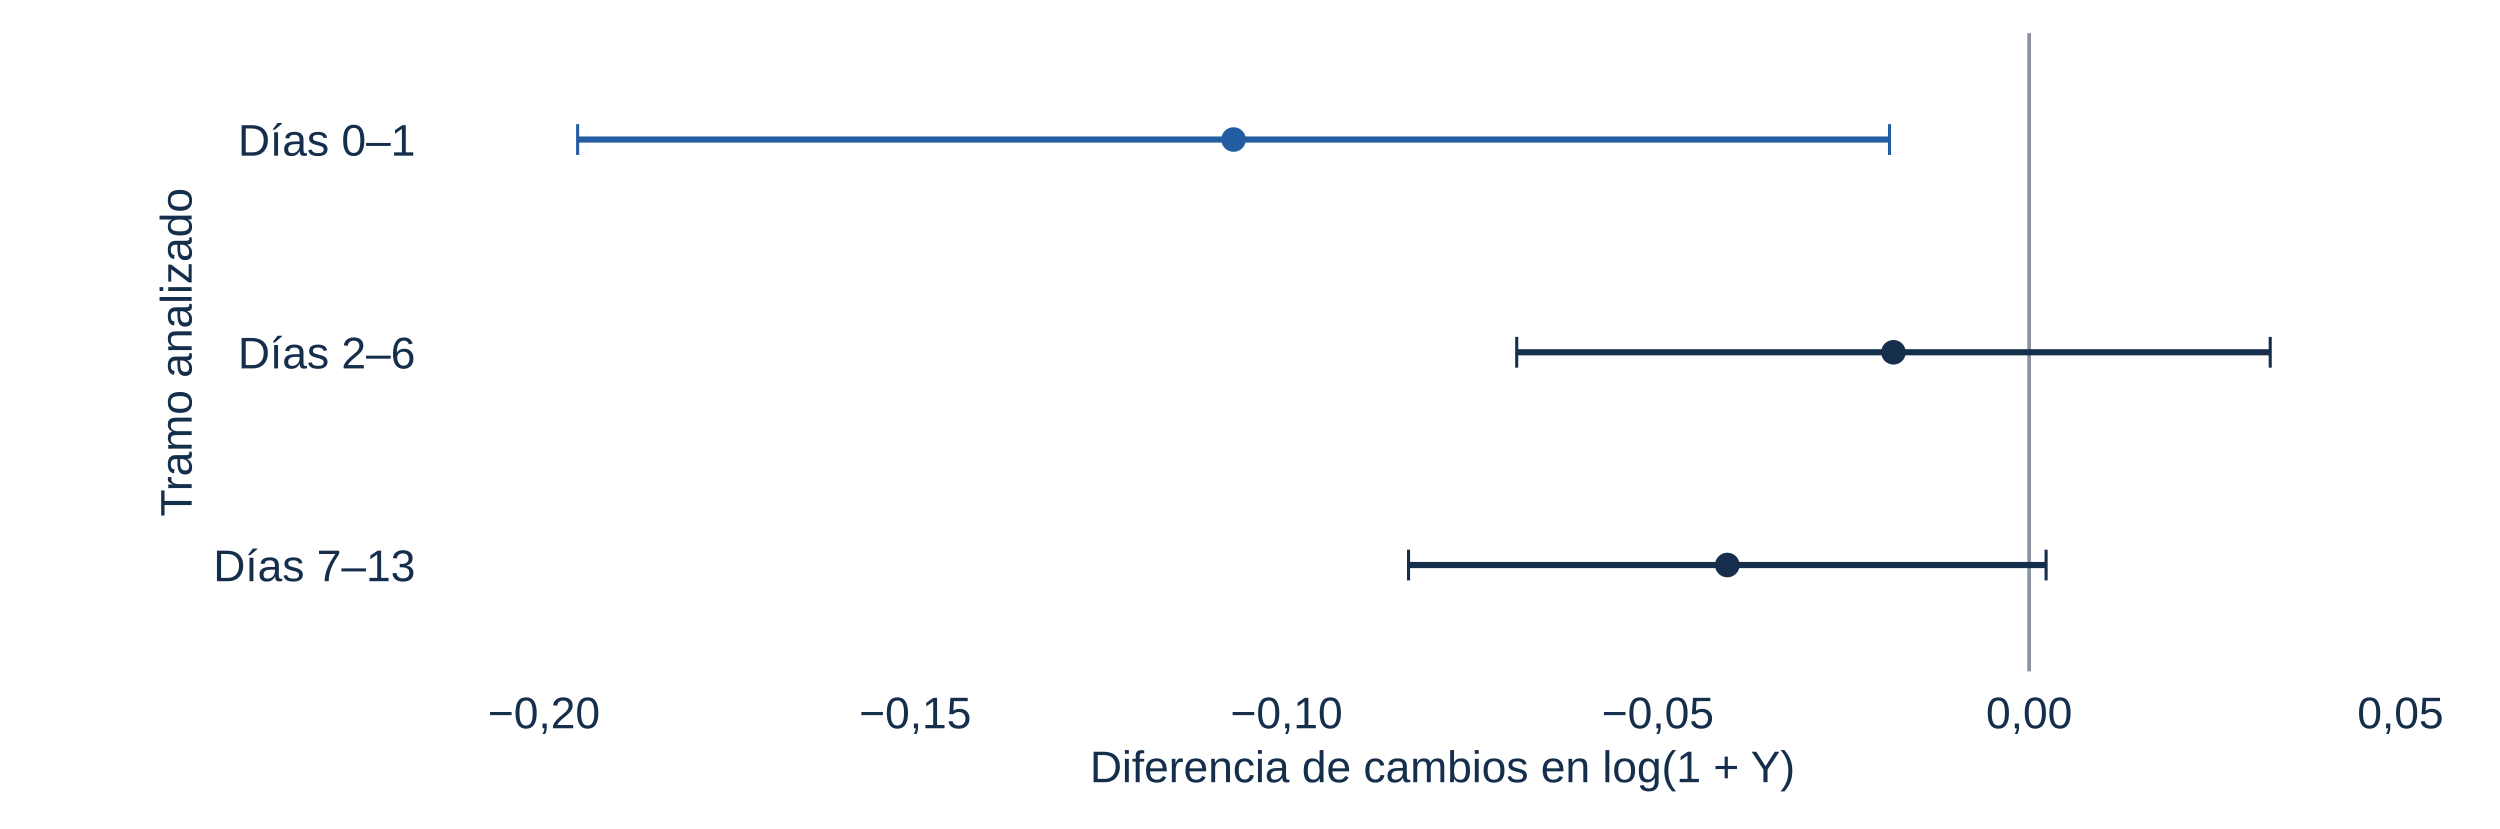
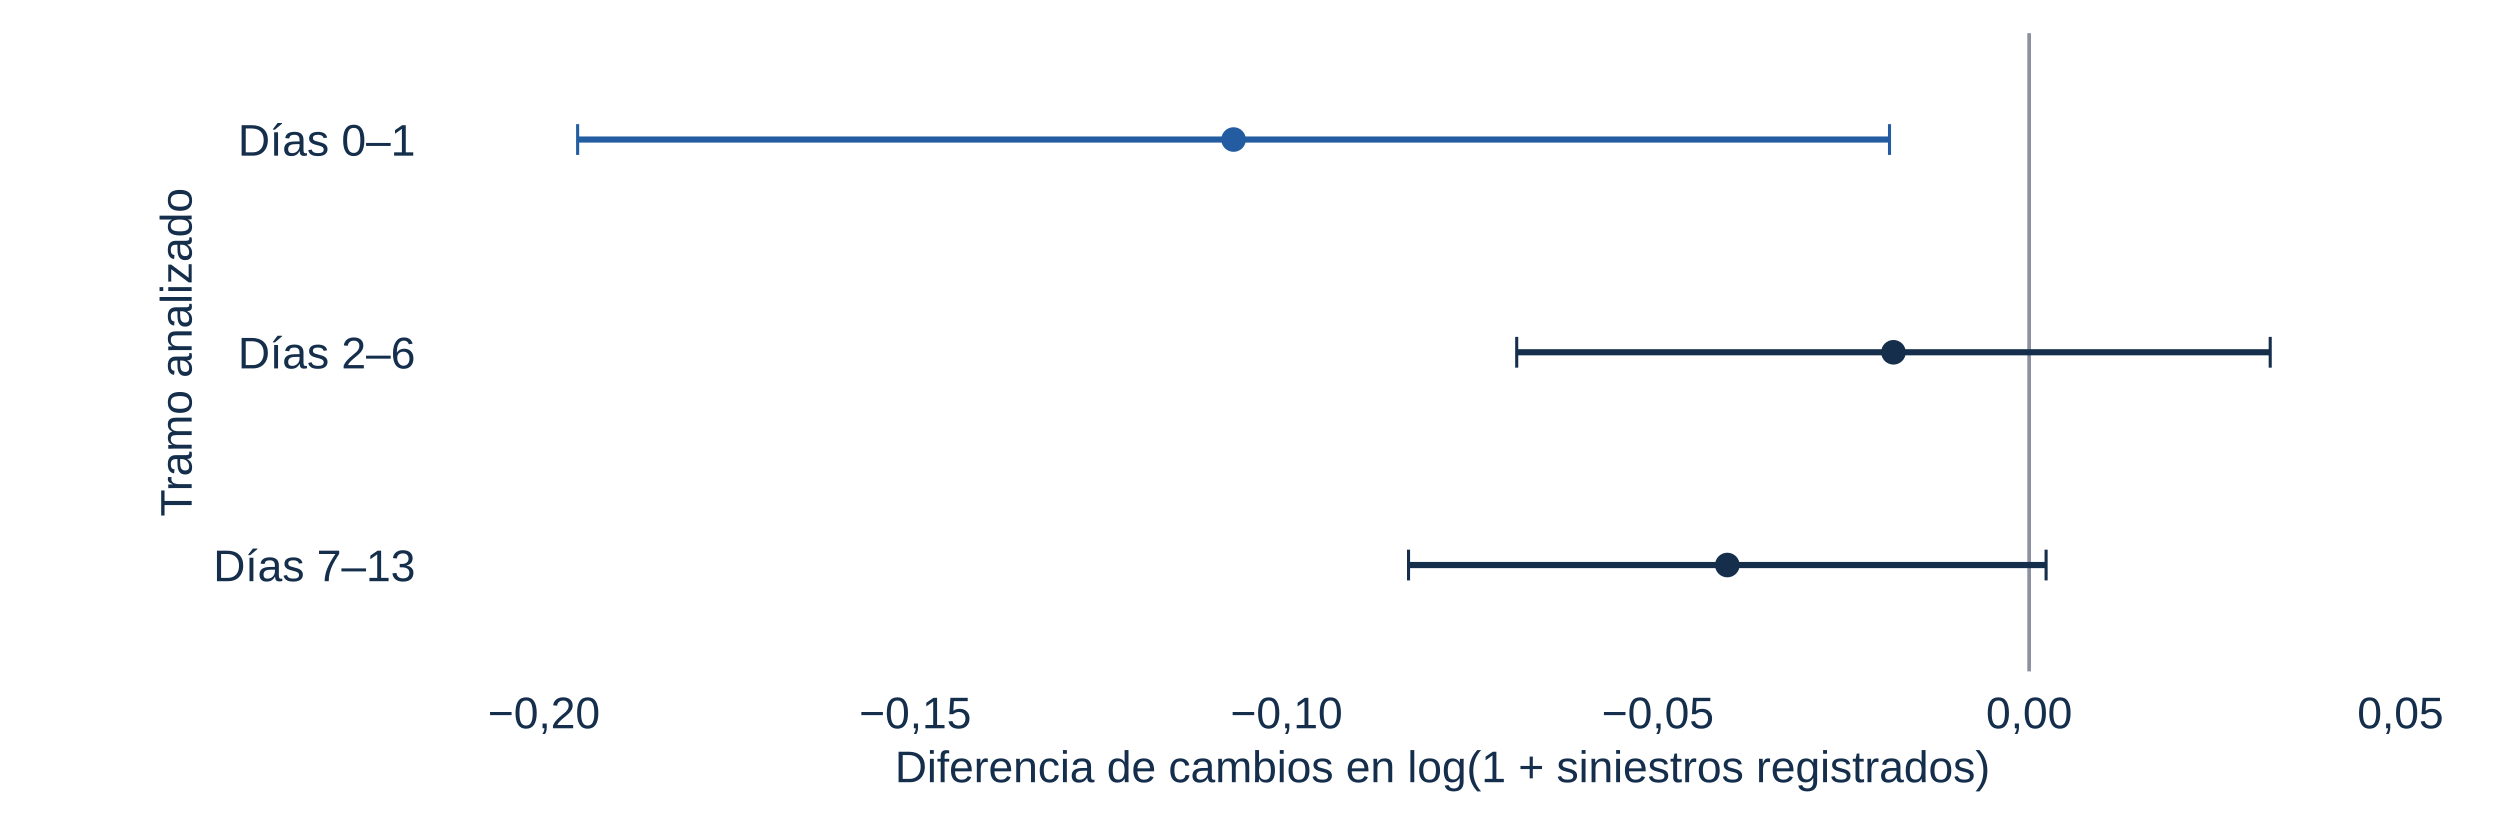
<svg xmlns="http://www.w3.org/2000/svg" xmlns:xlink="http://www.w3.org/1999/xlink" width="812.16pt" height="269.28pt" viewBox="0 0 812.16 269.28" version="1.1">
  <defs>
    <style type="text/css">*{stroke-linejoin: round; stroke-linecap: butt}</style>
  </defs>
  <g id="figure_1">
    <g id="patch_1">
      <path d="M 0 269.28  L 812.16 269.28  L 812.16 0  L 0 0  z " style="fill: #ffffff" />
    </g>
    <g id="axes_1">
      <g id="patch_2">
        <path d="M 142.94 218.117  L 794.292 218.117  L 794.292 10.771  L 142.94 10.771  z " style="fill: #ffffff" />
      </g>
      <g id="matplotlib.axis_1">
        <g id="xtick_1">
          <g id="line2d_1" />
          <g id="text_1">
            <text style="font-size: 14.4px; font-family: 'Arial'; text-anchor: middle; fill: #142e4b" x="176.714" y="236.6" transform="rotate(-0 176.714 236.6004)">−0,20</text>
          </g>
        </g>
        <g id="xtick_2">
          <g id="line2d_2" />
          <g id="text_2">
            <text style="font-size: 14.4px; font-family: 'Arial'; text-anchor: middle; fill: #142e4b" x="297.335" y="236.6" transform="rotate(-0 297.3348 236.6004)">−0,15</text>
          </g>
        </g>
        <g id="xtick_3">
          <g id="line2d_3" />
          <g id="text_3">
            <text style="font-size: 14.4px; font-family: 'Arial'; text-anchor: middle; fill: #142e4b" x="417.956" y="236.6" transform="rotate(-0 417.9556 236.6004)">−0,10</text>
          </g>
        </g>
        <g id="xtick_4">
          <g id="line2d_4" />
          <g id="text_4">
            <text style="font-size: 14.4px; font-family: 'Arial'; text-anchor: middle; fill: #142e4b" x="538.576" y="236.6" transform="rotate(-0 538.5764 236.6004)">−0,05</text>
          </g>
        </g>
        <g id="xtick_5">
          <g id="line2d_5" />
          <g id="text_5">
            <text style="font-size: 14.4px; font-family: 'Arial'; text-anchor: middle; fill: #142e4b" x="659.197" y="236.6" transform="rotate(-0 659.1972 236.6004)">0,00</text>
          </g>
        </g>
        <g id="xtick_6">
          <g id="line2d_6" />
          <g id="text_6">
            <text style="font-size: 14.4px; font-family: 'Arial'; text-anchor: middle; fill: #142e4b" x="779.818" y="236.6" transform="rotate(-0 779.818 236.6004)">0,05</text>
          </g>
        </g>
        <g id="text_7">
-           <text style="font-size: 14.4px; font-family: 'Arial'; text-anchor: middle; fill: #142e4b" x="468.616" y="254.114" transform="rotate(-0 468.6163 254.1145)">Diferencia de cambios en log(1 + Y)</text>
+           <text style="font-size: 14.4px; font-family: 'Arial'; text-anchor: middle; fill: #142e4b" x="468.616" y="254.114" transform="rotate(-0 468.6163 254.1145)">Diferencia de cambios en log(1 + siniestros registrados)</text>
        </g>
      </g>
      <g id="matplotlib.axis_2">
        <g id="ytick_1">
          <g id="line2d_7" />
          <g id="text_8">
            <text style="font-size: 14.4px; font-family: 'Arial'; text-anchor: end; fill: #142e4b" x="134.94" y="50.571" transform="rotate(-0 134.9402 50.5706)">Días 0–1</text>
          </g>
        </g>
        <g id="ytick_2">
          <g id="line2d_8" />
          <g id="text_9">
            <text style="font-size: 14.4px; font-family: 'Arial'; text-anchor: end; fill: #142e4b" x="134.94" y="119.686" transform="rotate(-0 134.9402 119.6858)">Días 2–6</text>
          </g>
        </g>
        <g id="ytick_3">
          <g id="line2d_9" />
          <g id="text_10">
            <text style="font-size: 14.4px; font-family: 'Arial'; text-anchor: end; fill: #142e4b" x="134.94" y="188.801" transform="rotate(-0 134.9402 188.801)">Días 7–13</text>
          </g>
        </g>
        <g id="text_11">
          <text style="font-size: 14.4px; font-family: 'Arial'; text-anchor: middle; fill: #142e4b" x="62.27" y="114.444" transform="rotate(-90 62.27044 114.444)">Tramo analizado</text>
        </g>
      </g>
      <g id="line2d_10">
        <path d="M 659.197 218.117  L 659.197 10.771  " clip-path="url(#p3a9fede773)" style="fill: none; stroke: #555f70; stroke-opacity: 0.68; stroke-width: 1.2; stroke-linecap: square" />
      </g>
      <g id="LineCollection_1">
        <path d="M 187.652 45.329  L 613.832 45.329  " clip-path="url(#p3a9fede773)" style="fill: none; stroke: #235ca0; stroke-width: 2" />
      </g>
      <g id="line2d_11">
        <defs>
          <path id="m9bc2427c5a" d="M 0 5  L 0 -5  " style="stroke: #235ca0" />
        </defs>
        <g clip-path="url(#p3a9fede773)">
          <use xlink:href="#m9bc2427c5a" x="187.652" y="45.329" style="fill: #235ca0; stroke: #235ca0" />
        </g>
      </g>
      <g id="line2d_12">
        <g clip-path="url(#p3a9fede773)">
          <use xlink:href="#m9bc2427c5a" x="613.832" y="45.329" style="fill: #235ca0; stroke: #235ca0" />
        </g>
      </g>
      <g id="LineCollection_2">
        <path d="M 492.726 114.444  L 737.51 114.444  " clip-path="url(#p3a9fede773)" style="fill: none; stroke: #142e4b; stroke-width: 2" />
      </g>
      <g id="line2d_13">
        <defs>
          <path id="m9d2b91050c" d="M 0 5  L 0 -5  " style="stroke: #142e4b" />
        </defs>
        <g clip-path="url(#p3a9fede773)">
          <use xlink:href="#m9d2b91050c" x="492.726" y="114.444" style="fill: #142e4b; stroke: #142e4b" />
        </g>
      </g>
      <g id="line2d_14">
        <g clip-path="url(#p3a9fede773)">
          <use xlink:href="#m9d2b91050c" x="737.51" y="114.444" style="fill: #142e4b; stroke: #142e4b" />
        </g>
      </g>
      <g id="LineCollection_3">
        <path d="M 457.583 183.559  L 664.704 183.559  " clip-path="url(#p3a9fede773)" style="fill: none; stroke: #142e4b; stroke-width: 2" />
      </g>
      <g id="line2d_15">
        <g clip-path="url(#p3a9fede773)">
          <use xlink:href="#m9d2b91050c" x="457.583" y="183.559" style="fill: #142e4b; stroke: #142e4b" />
        </g>
      </g>
      <g id="line2d_16">
        <g clip-path="url(#p3a9fede773)">
          <use xlink:href="#m9d2b91050c" x="664.704" y="183.559" style="fill: #142e4b; stroke: #142e4b" />
        </g>
      </g>
      <g id="line2d_17">
        <defs>
          <path id="m63ca2ac954" d="M 0 3.5  C 0.928 3.5 1.819 3.131 2.475 2.475  C 3.131 1.819 3.5 0.928 3.5 0  C 3.5 -0.928 3.131 -1.819 2.475 -2.475  C 1.819 -3.131 0.928 -3.5 0 -3.5  C -0.928 -3.5 -1.819 -3.131 -2.475 -2.475  C -3.131 -1.819 -3.5 -0.928 -3.5 0  C -3.5 0.928 -3.131 1.819 -2.475 2.475  C -1.819 3.131 -0.928 3.5 0 3.5  z " style="stroke: #235ca0" />
        </defs>
        <g clip-path="url(#p3a9fede773)">
          <use xlink:href="#m63ca2ac954" x="400.742" y="45.329" style="fill: #235ca0; stroke: #235ca0" />
        </g>
      </g>
      <g id="line2d_18">
        <defs>
          <path id="m68ef5cf09f" d="M 0 3.5  C 0.928 3.5 1.819 3.131 2.475 2.475  C 3.131 1.819 3.5 0.928 3.5 0  C 3.5 -0.928 3.131 -1.819 2.475 -2.475  C 1.819 -3.131 0.928 -3.5 0 -3.5  C -0.928 -3.5 -1.819 -3.131 -2.475 -2.475  C -3.131 -1.819 -3.5 -0.928 -3.5 0  C -3.5 0.928 -3.131 1.819 -2.475 2.475  C -1.819 3.131 -0.928 3.5 0 3.5  z " style="stroke: #142e4b" />
        </defs>
        <g clip-path="url(#p3a9fede773)">
          <use xlink:href="#m68ef5cf09f" x="615.118" y="114.444" style="fill: #142e4b; stroke: #142e4b" />
        </g>
      </g>
      <g id="line2d_19">
        <g clip-path="url(#p3a9fede773)">
          <use xlink:href="#m68ef5cf09f" x="561.143" y="183.559" style="fill: #142e4b; stroke: #142e4b" />
        </g>
      </g>
    </g>
  </g>
  <defs>
    <clipPath id="p3a9fede773">
      <rect x="142.94" y="10.771" width="651.352" height="207.346" />
    </clipPath>
  </defs>
</svg>
